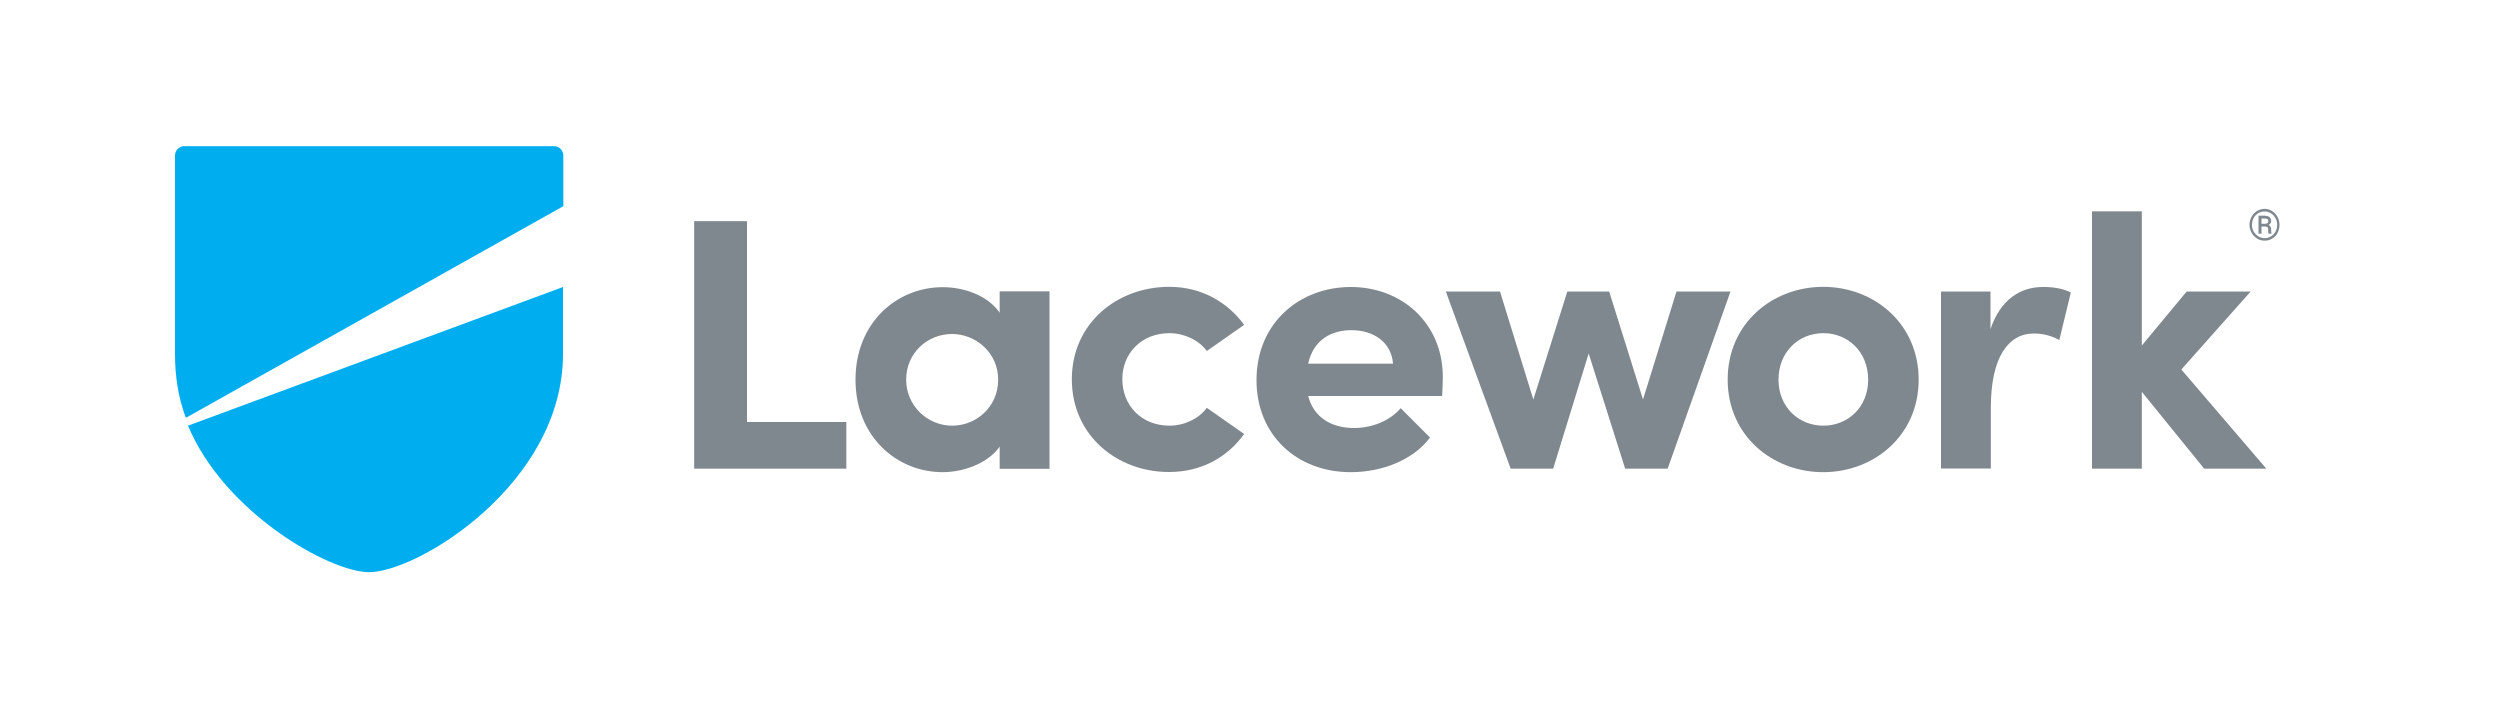
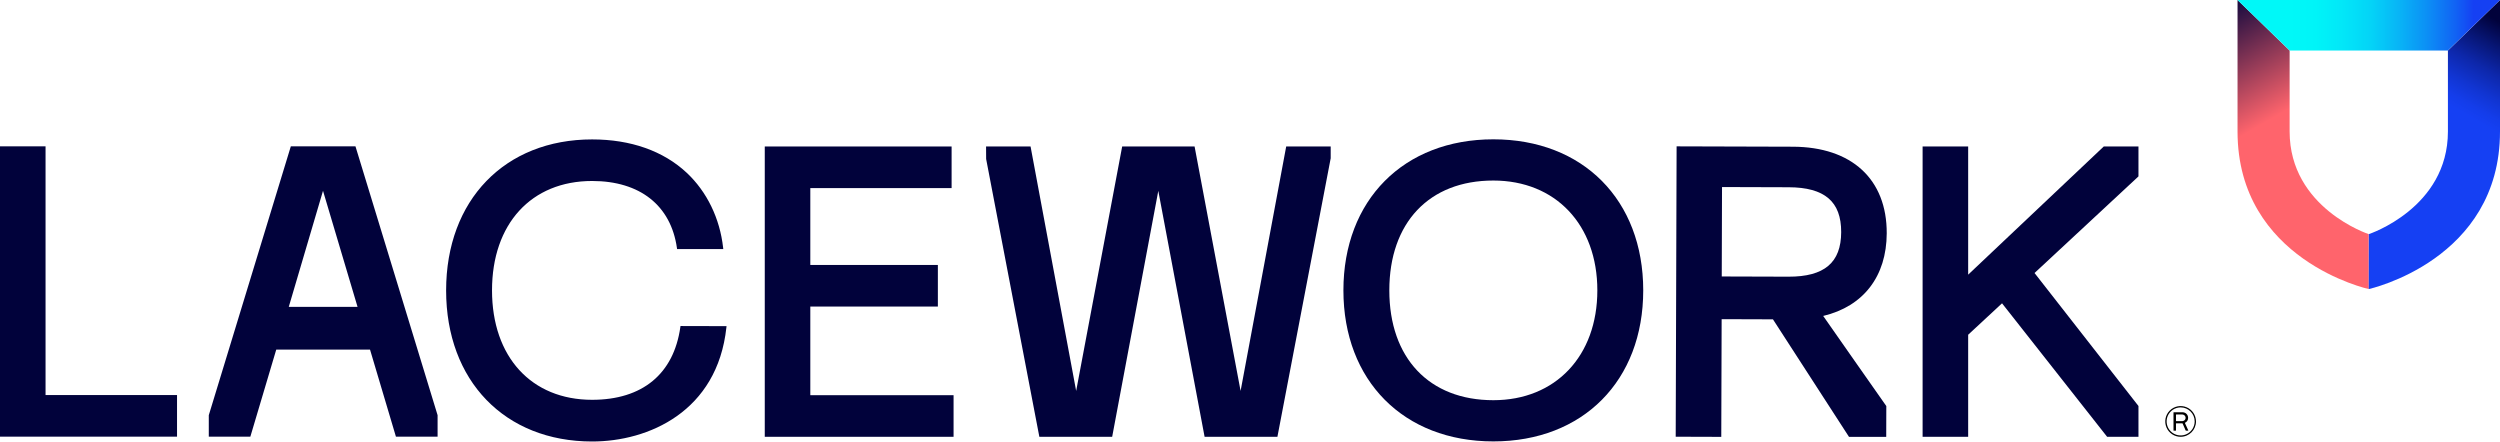
- <svg xmlns="http://www.w3.org/2000/svg" version="1.1" id="Layer_1" x="0px" y="0px" viewBox="0 0 1500 427" style="enable-background:new 0 0 1500 427;" xml:space="preserve">
-   <style type="text/css">
- 	.st0{fill:#00AEEF;}
- 	.st1{fill:#80888F;}
- </style>
-   <g>
-     <path class="st0" d="M338,93.4c0-2.9-2.1-5.3-4.9-5.7H109.9c-2.8,0.4-4.9,2.8-4.9,5.7v118.9c0,13.6,2,26.5,6.5,38.4l226.5-127V93.4   z" />
-     <path class="st0" d="M221.5,343.3c29,0,116.3-52.9,116.3-130.9v-40.2l-225,83.2C134.6,307.6,197.7,343.3,221.5,343.3" />
-   </g>
-   <polygon class="st1" points="416.5,132.7 448.2,132.7 448.2,253.2 507.8,253.2 507.8,281.2 416.5,281.2 " />
-   <g>
-     <path class="st1" d="M598.9,227.8c0-16.4-13.7-27.4-27.6-27.4c-15.1,0-27.6,11.6-27.6,27.4c0,15.5,12.6,27.6,27.6,27.6   C585.9,255.4,598.9,244,598.9,227.8 M629.7,174.9v106.4h-29.9V268c-7.5,10.5-22.4,15.3-34.2,15.3c-27.4,0-52.3-21.2-52.3-55.5   s24.9-55.5,52.3-55.5c12.3,0,26.7,4.6,34.2,15.3v-12.8h29.9V174.9z" />
-     <path class="st1" d="M643.1,227.6c0-33.8,27.4-55.5,58.4-55.5c19.4,0,34.9,9.1,45,22.8l-22.4,15.7c-4.8-6.6-13.7-10.7-22.4-10.7   c-16.9,0-28.3,12.1-28.3,27.6c0,15.7,11.4,27.9,28.3,27.9c8.7,0,17.6-4.1,22.4-10.7l22.4,15.7c-10,13.9-25.6,22.8-45,22.8   C670.5,283.3,643.1,261.4,643.1,227.6" />
-     <path class="st1" d="M835.8,218.2c-0.9-12.6-11.4-20.1-24.9-20.1c-12.1,0-22.8,5.7-26,20.1H835.8z M865.3,237.6h-80.4   c3.2,12.3,13.2,19.2,27.6,19.2c10.7,0,21.5-4.3,27.9-11.9l17.6,17.6c-10,13.5-28.8,20.8-47.5,20.8c-32.6,0-56.6-22.4-56.6-55.2   c0-34.5,26-55.9,56.6-55.9c30.4,0,55.2,21.5,55.2,54.1C865.7,229.2,865.5,232.8,865.3,237.6" />
-   </g>
-   <polygon class="st1" points="1038.3,174.9 1000.6,281.2 975.1,281.2 953.2,212.1 931.9,281.2 906.4,281.2 867.5,174.9 900,174.9   920,239.7 940.4,174.9 965.5,174.9 985.8,239.7 1005.9,174.9 " />
-   <g>
-     <path class="st1" d="M1120.9,227.8c0-16.7-12.1-27.9-26.9-27.9s-26.9,11.2-26.9,27.9c0,16.4,12.1,27.6,26.9,27.6   C1108.8,255.4,1120.9,244.3,1120.9,227.8 M1036.6,227.8c0-33.8,26.9-55.7,57.3-55.7s57.3,21.9,57.3,55.7   c0,33.6-26.9,55.5-57.3,55.5S1036.6,261.4,1036.6,227.8" />
-     <path class="st1" d="M1242.5,175.5l-6.9,28.5c-6.4-3.4-11.6-3.9-15.3-3.9c-15.3,0-25.8,14.2-25.8,44.5v36.5h-29.9V174.9h29.7v22.6   c5.9-17.8,18-25.3,31.3-25.3C1231.3,172.1,1237.7,173,1242.5,175.5" />
-   </g>
-   <polygon class="st1" points="1322.5,281.2 1285.1,235.1 1285.1,281.2 1255.2,281.2 1255.2,126.8 1285.1,126.8 1285.1,207.3   1312,174.9 1350.4,174.9 1308.8,221.7 1359.8,281.2 " />
-   <g>
-     <path class="st1" d="M1349.7,134.9c0-1.7,0.4-3.3,1.2-4.8c0.8-1.5,1.9-2.6,3.3-3.5c1.4-0.8,2.9-1.3,4.5-1.3s3.1,0.4,4.5,1.3   s2.5,2,3.3,3.5c0.8,1.5,1.2,3.1,1.2,4.8c0,1.7-0.4,3.2-1.1,4.7s-1.8,2.6-3.2,3.5c-1.4,0.9-2.9,1.3-4.6,1.3c-1.7,0-3.2-0.4-4.6-1.3   c-1.4-0.9-2.5-2-3.3-3.5S1349.7,136.6,1349.7,134.9z M1351.2,134.9c0,1.5,0.3,2.8,1,4c0.7,1.2,1.6,2.2,2.8,2.9   c1.2,0.7,2.4,1.1,3.8,1.1c1.4,0,2.6-0.4,3.8-1.1s2.1-1.7,2.7-2.9c0.7-1.2,1-2.6,1-4c0-1.4-0.3-2.8-1-4c-0.7-1.2-1.6-2.2-2.7-2.9   c-1.2-0.7-2.4-1.1-3.8-1.1c-1.4,0-2.6,0.3-3.8,1c-1.2,0.7-2.1,1.7-2.8,2.9C1351.5,132.2,1351.2,133.5,1351.2,134.9z M1356.9,135.9   v4.3h-1.8v-10.8h3.5c1.3,0,2.3,0.3,3,0.8c0.7,0.6,1.1,1.4,1.1,2.4c0,1-0.5,1.8-1.6,2.4c1,0.4,1.6,1.3,1.6,2.6v0.8   c0,0.7,0.1,1.3,0.2,1.6v0.2h-1.8c-0.1-0.3-0.2-0.8-0.2-1.6s0-1.2,0-1.4c-0.1-0.8-0.7-1.2-1.7-1.3H1356.9z M1356.9,134.3h2   c0.6,0,1.1-0.2,1.5-0.4c0.4-0.3,0.6-0.6,0.6-1.1c0-0.6-0.2-1.1-0.5-1.3c-0.3-0.3-0.9-0.4-1.8-0.4h-1.8V134.3z" />
+ <svg xmlns="http://www.w3.org/2000/svg" id="Secondary_Lockup_Dark_" data-name="Secondary Lockup(Dark)" viewBox="0 0 1920 339">
+   <defs>
+     <style>.cls-1{fill:url(#Lacework_Coral_Gradient_RGB);}.cls-2{fill:url(#Lacework_Blue_Gradient_RGB);}.cls-3{fill:url(#Lacework_Teal_Gradient_RGB);}.cls-4{fill:#01023b;}</style>
+     <linearGradient id="Lacework_Coral_Gradient_RGB" x1="1691.79" y1="5.77" x2="1742.01" y2="92.74" gradientUnits="userSpaceOnUse">
+       <stop offset="0" stop-color="#01023b" />
+       <stop offset="1" stop-color="#ff646c" />
+     </linearGradient>
+     <linearGradient id="Lacework_Blue_Gradient_RGB" x1="1935.19" y1="25.6" x2="1897.78" y2="90.4" gradientUnits="userSpaceOnUse">
+       <stop offset="0" stop-color="#01023b" />
+       <stop offset="0.24" stop-color="#071573" />
+       <stop offset="0.49" stop-color="#0d27aa" />
+       <stop offset="0.72" stop-color="#1135d2" />
+       <stop offset="0.89" stop-color="#143dea" />
+       <stop offset="1" stop-color="#1540f3" />
+     </linearGradient>
+     <linearGradient id="Lacework_Teal_Gradient_RGB" x1="1718.43" y1="19.41" x2="1920" y2="19.41" gradientUnits="userSpaceOnUse">
+       <stop offset="0.2" stop-color="#00f8f8" />
+       <stop offset="0.3" stop-color="#00f4f8" />
+       <stop offset="0.4" stop-color="#02e7f8" />
+       <stop offset="0.51" stop-color="#04d3f7" />
+       <stop offset="0.61" stop-color="#08b6f6" />
+       <stop offset="0.72" stop-color="#0c90f5" />
+       <stop offset="0.83" stop-color="#1163f4" />
+       <stop offset="0.9" stop-color="#1540f3" />
+     </linearGradient>
+   </defs>
+   <g id="Secondary_Lockup_Dark_2" data-name="Secondary Lockup(Dark)">
+     <g id="Shield">
+       <path class="cls-1" d="M1819.21,222s-100.78-22.07-100.78-121V0l40,38.82V101c0,58.84,60.73,78.81,60.73,78.81Z" />
+       <path class="cls-2" d="M1819.21,222S1920,199.93,1920,101V0l-40,38.82V101c0,58.84-60.74,78.81-60.74,78.81Z" />
+       <polygon class="cls-3" points="1879.95 38.82 1758.48 38.82 1718.43 0 1920 0 1879.95 38.82" />
+     </g>
+     <g id="Wordmark">
+       <g id="Wordmark-2" data-name="Wordmark">
+         <path class="cls-4" d="M522.62,250.39l-.11.79c-5.07,36-29.14,55.87-67.77,55.87-46.7,0-76.87-33-76.87-84.05S408,139,454.74,139c36.76,0,60.51,18.77,65.15,51.5l.11.79h35.48l-.11-1c-2.51-22.6-12.46-43.07-28-57.62-17.92-16.75-43-25.6-72.6-25.6-67.08,0-112.15,46.62-112.15,116s45.07,116,112.15,116c43.21,0,96.13-22.94,103.1-87.59l.11-1Z" />
+         <polygon class="cls-4" points="622.32 303.51 622.32 235.43 720.28 235.43 720.28 203.49 622.32 203.49 622.32 144.46 730.83 144.46 730.83 112.5 587.34 112.5 587.34 335.46 732.34 335.46 732.34 303.51 622.32 303.51" />
+         <polygon class="cls-4" points="34.98 112.39 34.98 303.4 135.96 303.4 135.96 335.35 0 335.35 0 112.39 34.98 112.39" />
+         <polygon class="cls-4" points="987.8 112.5 952.78 300.24 917.44 112.5 861.83 112.5 826.49 300.23 791.47 112.5 757.3 112.5 757.36 122.11 798.22 335.46 854.15 335.46 889.57 146.58 925.13 335.46 981.05 335.46 1021.97 121.54 1021.97 112.5 987.8 112.5" />
+         <path class="cls-4" d="M1146.89,107c-68.87,0-115.15,46.62-115.15,116S1078,339,1146.89,339,1262,292.38,1262,223,1215.77,107,1146.89,107Zm79.87,116c0,50.45-32.1,84.35-79.87,84.35C1097.63,307.35,1067,275,1067,223s30.6-84.35,79.86-84.35C1194.66,138.65,1226.76,172.55,1226.76,223Z" />
+         <polygon class="cls-4" points="1642.34 135.47 1642.34 112.5 1615.69 112.5 1511.55 210.94 1511.55 112.5 1476.56 112.5 1476.56 335.46 1511.55 335.46 1511.55 257.08 1537.56 232.94 1618.27 335.46 1642.34 335.46 1642.34 311.81 1562.52 209.67 1642.34 135.47" />
+         <path class="cls-4" d="M1400.21,242.65c30.93-7.39,48.7-30.46,48.8-63.47.13-41.51-26.85-66.37-72.15-66.51l-89.23-.27-.69,223,35,.11.28-90.39,39.41.13,58.4,90.26h28.59l.07-23.65S1400.13,242.66,1400.21,242.65Zm-77.7-99,51.24.16c27.55.09,40.35,11,40.28,34.46s-12.94,34.3-40.49,34.22l-51.24-.16Z" />
+         <path class="cls-4" d="M273,112.4H223.35l-63,206.48v16.47h31.92l19.9-66.88h72l19.9,66.88h32V318.88ZM221.78,235.65l26.29-89.11,26.52,89.11Z" />
+       </g>
+       <g id="Registered">
+         <path d="M1674.78,335.46a11.8,11.8,0,1,1,11.74-11.81A11.79,11.79,0,0,1,1674.78,335.46Zm0-22.59a10.78,10.78,0,1,0,10.74,10.78A10.8,10.8,0,0,0,1674.78,312.87Zm-5.36,3.75h6.93a4.24,4.24,0,0,1,4.12,4.28,4,4,0,0,1-2.35,3.78c-.1,0-.1.17-.07.24l2.55,5.62c.07.14,0,.2-.13.2h-1.58a.35.35,0,0,1-.33-.17l-2.31-5.32a.23.23,0,0,0-.24-.13h-4.75a.09.09,0,0,0-.1.1v5.35a.16.16,0,0,1-.17.17h-1.57a.16.16,0,0,1-.17-.17V316.79A.16.16,0,0,1,1669.42,316.62Zm1.91,1.71a.16.16,0,0,0-.17.16v4.75a.16.16,0,0,0,.17.17h4.85a2.53,2.53,0,0,0,2.38-2.51,2.6,2.6,0,0,0-2.45-2.57Z" />
+       </g>
+     </g>
  </g>
</svg>
